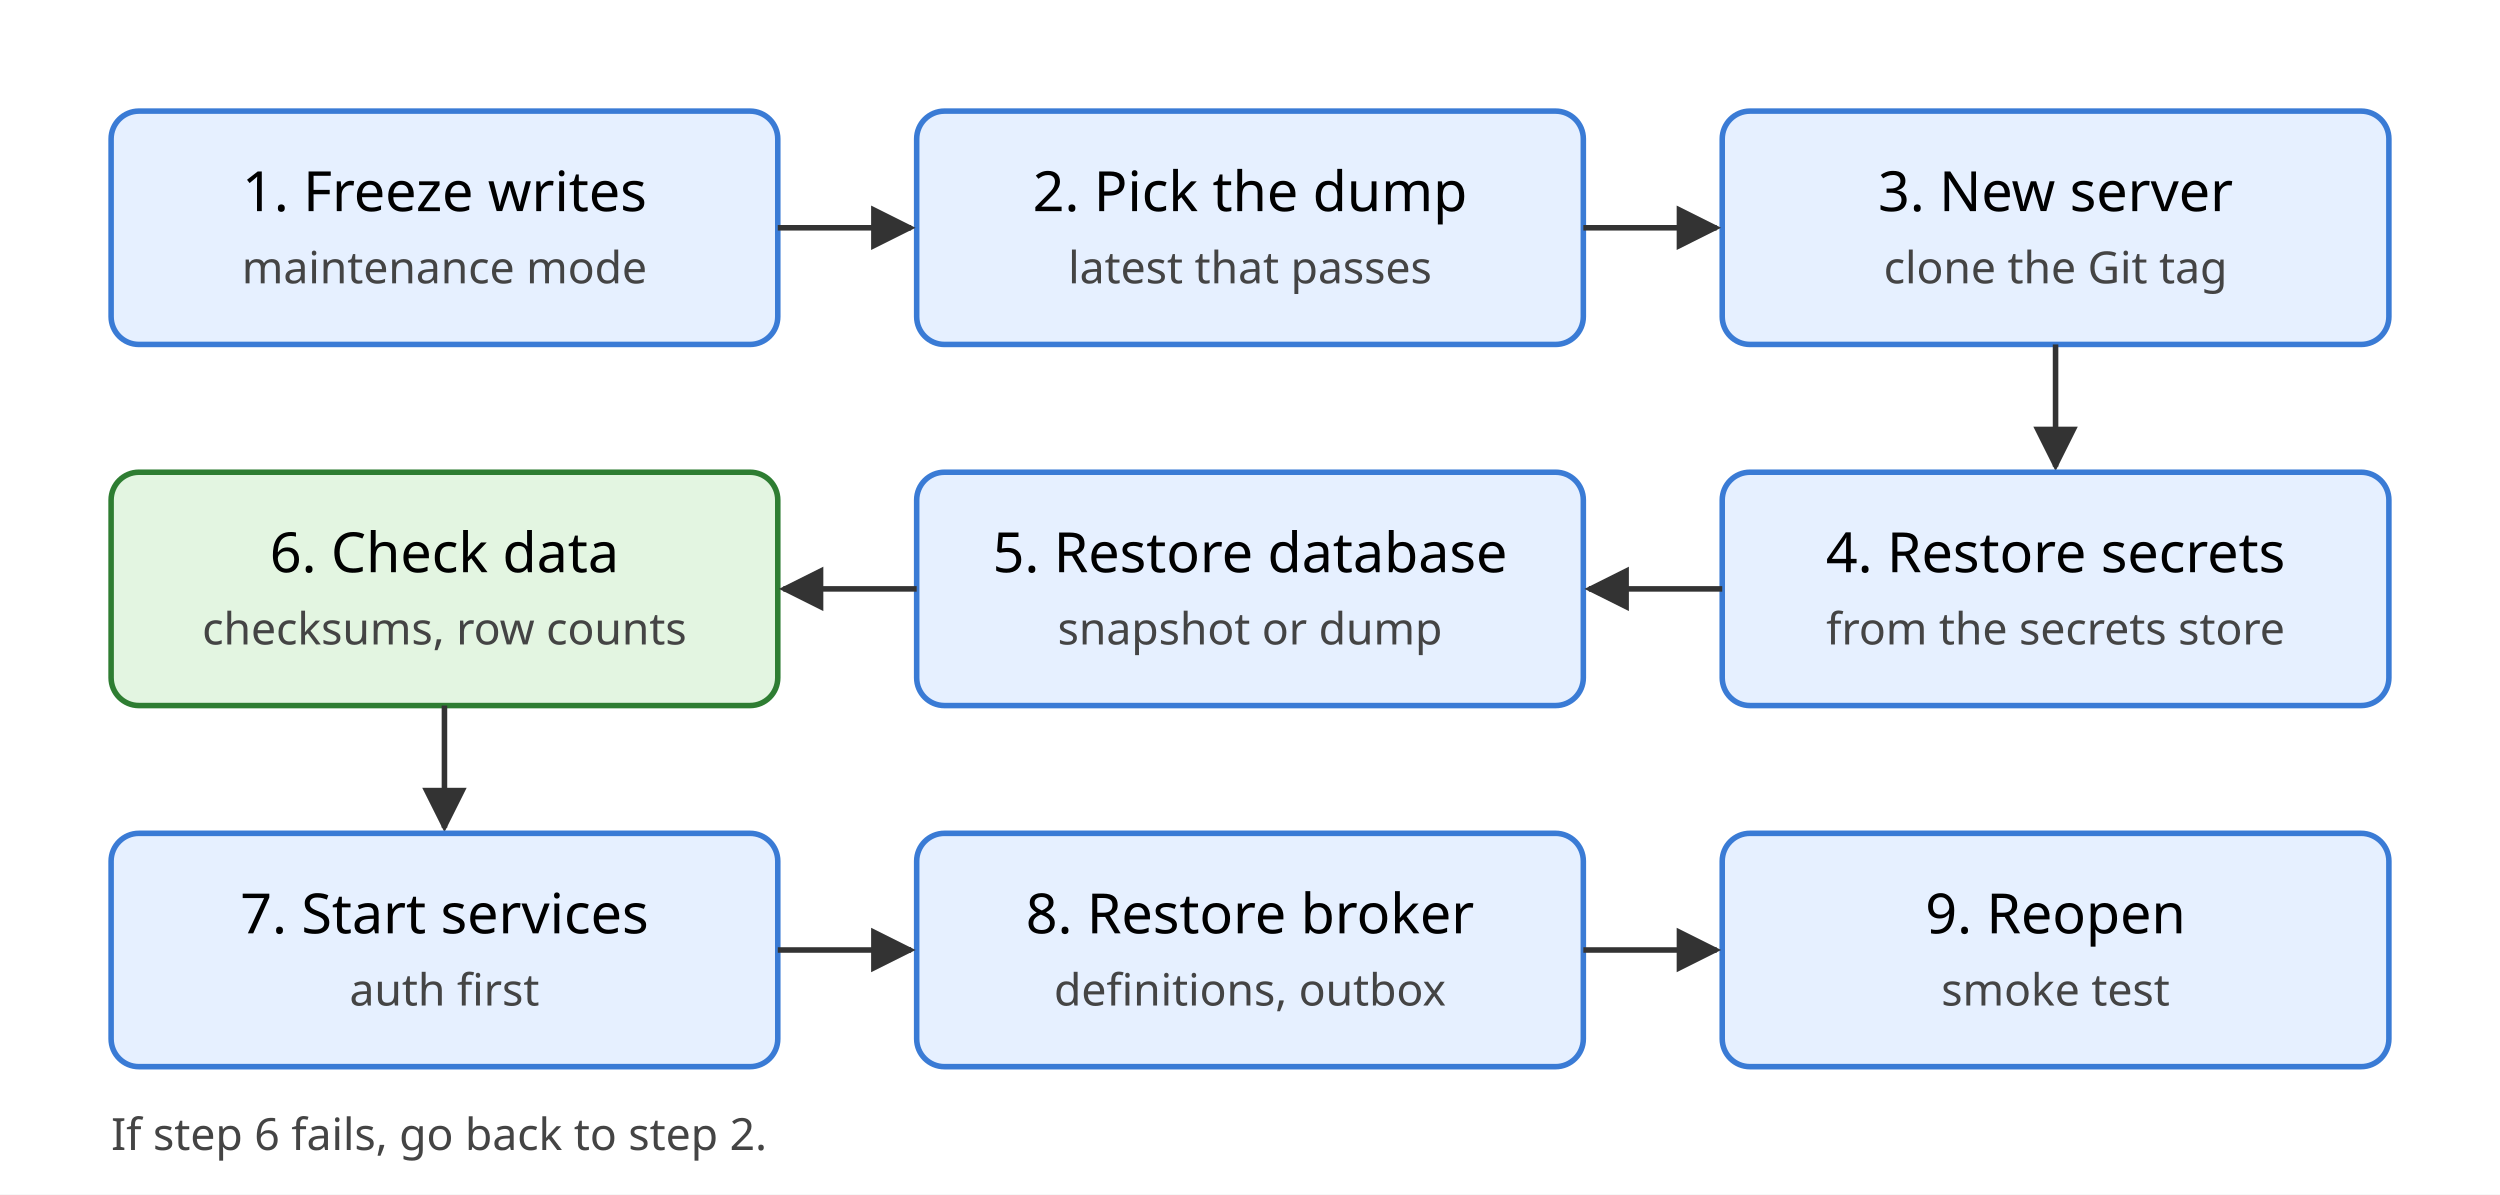
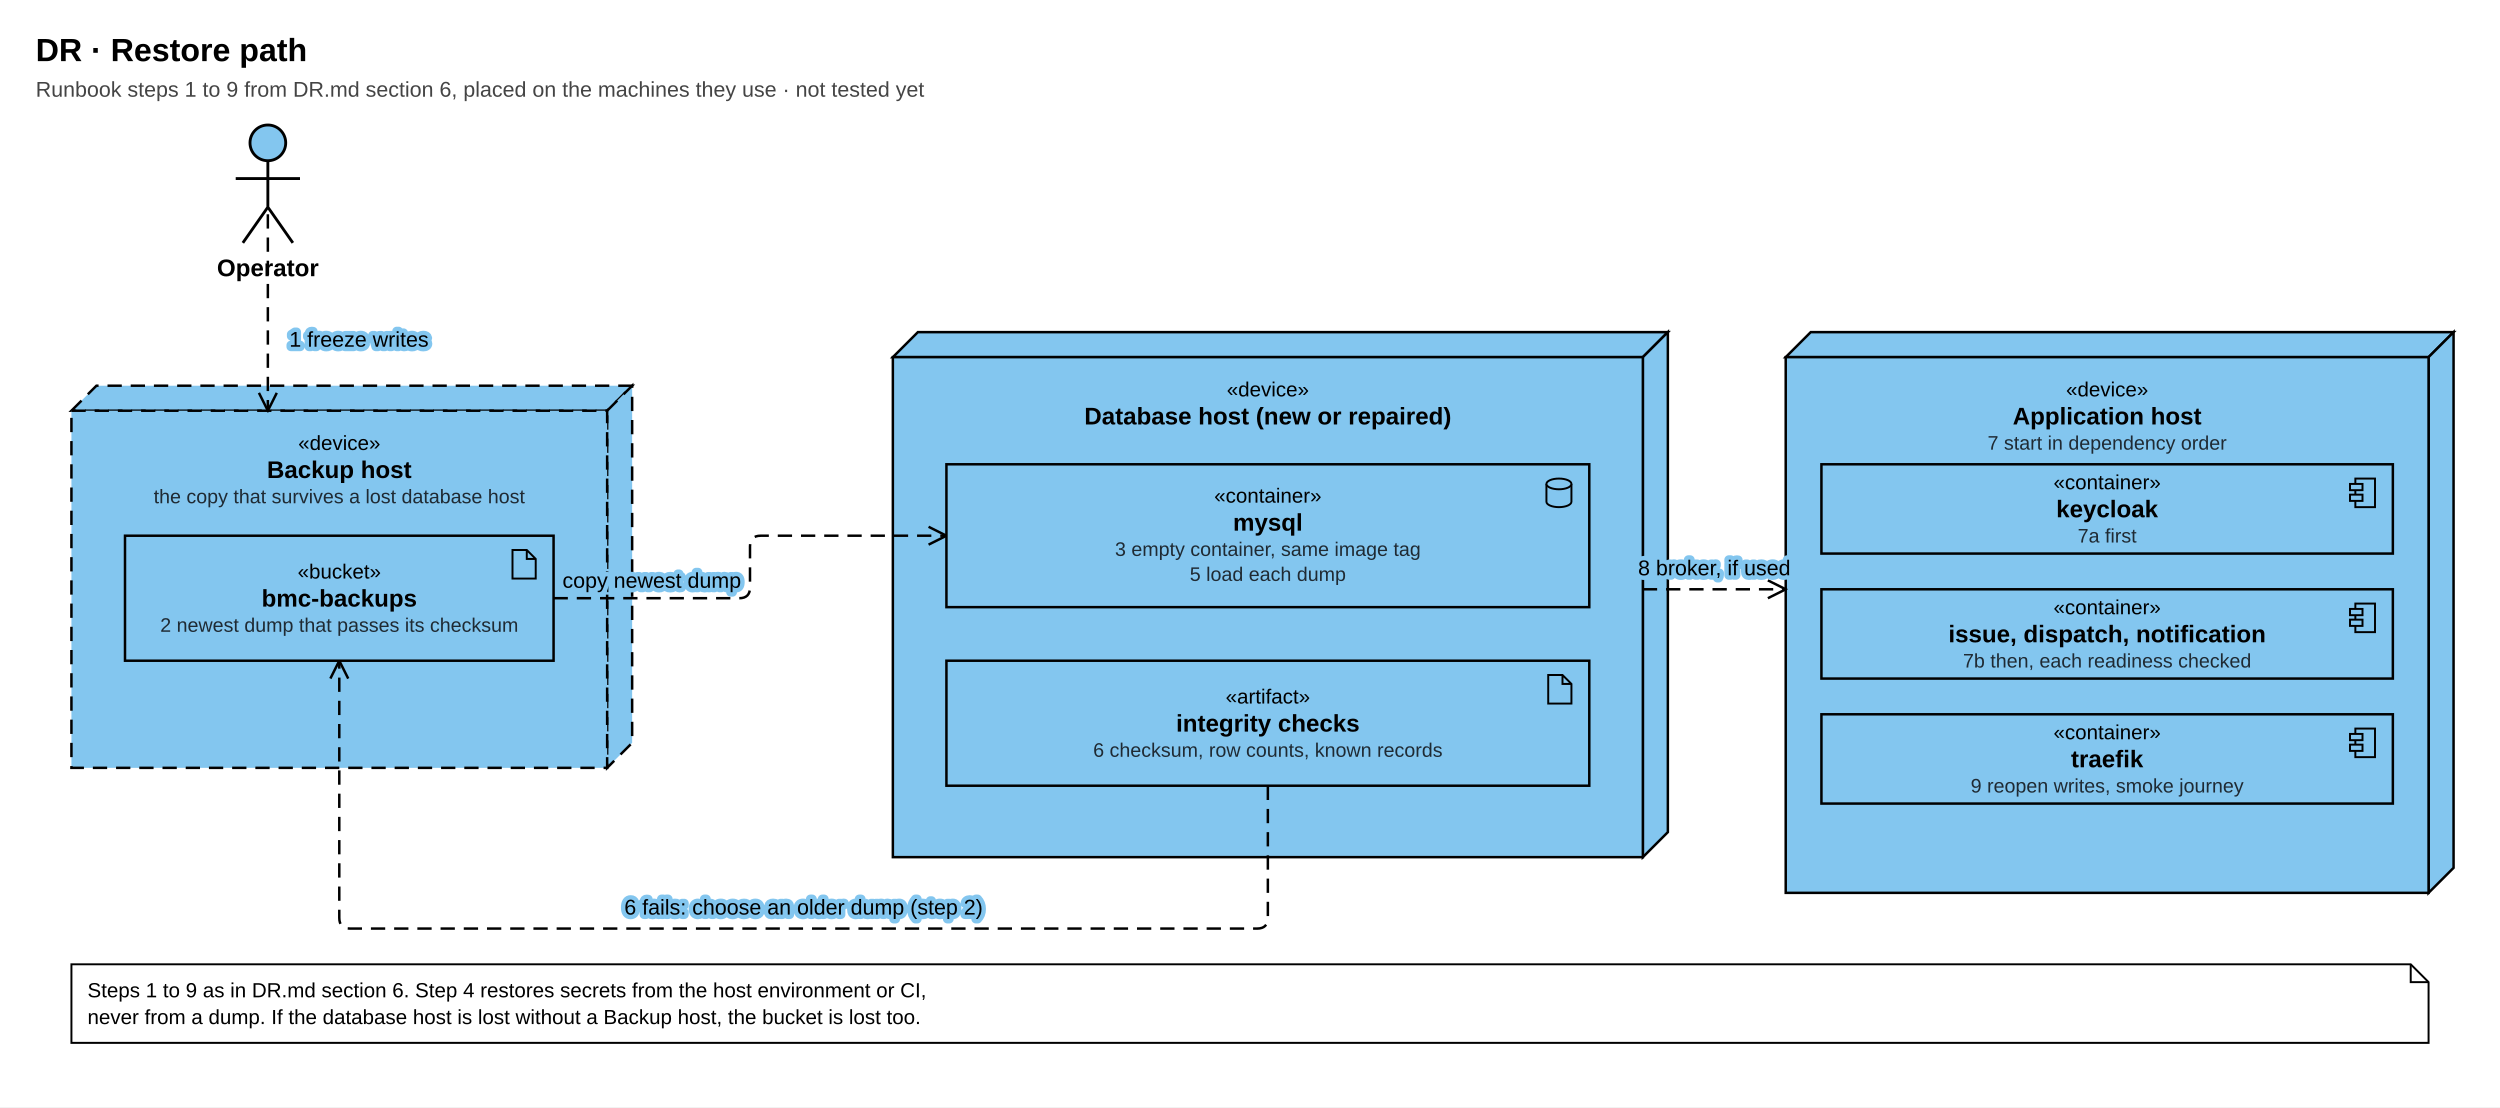
- <svg xmlns="http://www.w3.org/2000/svg" viewBox="0 0 900 430" width="900" height="430" font-family="sans-serif" font-size="20">
-   <style>
-     .box { fill: #e6f0ff; stroke: #3a7bd5; stroke-width: 2; }
-     .check { fill: #e3f5e1; stroke: #2e7d32; stroke-width: 2; }
-     .line { stroke: #333; stroke-width: 2; fill: none; }
-     .sub { font-size: 16; fill: #444; }
-   </style>
+ <svg xmlns="http://www.w3.org/2000/svg" width="1400" height="620" viewBox="0 0 1400 620" font-family="Arial, 'Liberation Sans', Helvetica, sans-serif">
  <defs>
-     <marker id="arrow" viewBox="0 0 10 10" refX="9" refY="5" markerWidth="8" markerHeight="8" orient="auto">
-       <path d="M0,0 L10,5 L0,10 z" fill="#333" />
+     <marker id="open" viewBox="0 0 12 12" refX="11" refY="6" markerWidth="12" markerHeight="12" markerUnits="userSpaceOnUse" orient="auto">
+       <path d="M1 1 L11 6 L1 11" fill="none" stroke="#000000" stroke-width="1.4" />
    </marker>
  </defs>
-   <rect width="900" height="430" fill="#ffffff" />
-   <rect class="box" x="40" y="40" width="240" height="84" rx="10" />
-   <text x="160" y="76" text-anchor="middle">1. Freeze writes</text>
-   <text class="sub" x="160" y="102" text-anchor="middle">maintenance mode</text>
-   <rect class="box" x="330" y="40" width="240" height="84" rx="10" />
-   <text x="450" y="76" text-anchor="middle">2. Pick the dump</text>
-   <text class="sub" x="450" y="102" text-anchor="middle">latest that passes</text>
-   <rect class="box" x="620" y="40" width="240" height="84" rx="10" />
-   <text x="740" y="76" text-anchor="middle">3. New server</text>
-   <text class="sub" x="740" y="102" text-anchor="middle">clone the Git tag</text>
-   <line class="line" x1="280" y1="82" x2="328" y2="82" marker-end="url(#arrow)" />
-   <line class="line" x1="570" y1="82" x2="618" y2="82" marker-end="url(#arrow)" />
-   <line class="line" x1="740" y1="124" x2="740" y2="168" marker-end="url(#arrow)" />
-   <rect class="box" x="620" y="170" width="240" height="84" rx="10" />
-   <text x="740" y="206" text-anchor="middle">4. Restore secrets</text>
-   <text class="sub" x="740" y="232" text-anchor="middle">from the secrets store</text>
-   <rect class="box" x="330" y="170" width="240" height="84" rx="10" />
-   <text x="450" y="206" text-anchor="middle">5. Restore database</text>
-   <text class="sub" x="450" y="232" text-anchor="middle">snapshot or dump</text>
-   <rect class="check" x="40" y="170" width="240" height="84" rx="10" />
-   <text x="160" y="206" text-anchor="middle">6. Check data</text>
-   <text class="sub" x="160" y="232" text-anchor="middle">checksums, row counts</text>
-   <line class="line" x1="620" y1="212" x2="572" y2="212" marker-end="url(#arrow)" />
-   <line class="line" x1="330" y1="212" x2="282" y2="212" marker-end="url(#arrow)" />
-   <line class="line" x1="160" y1="254" x2="160" y2="298" marker-end="url(#arrow)" />
-   <rect class="box" x="40" y="300" width="240" height="84" rx="10" />
-   <text x="160" y="336" text-anchor="middle">7. Start services</text>
-   <text class="sub" x="160" y="362" text-anchor="middle">auth first</text>
-   <rect class="box" x="330" y="300" width="240" height="84" rx="10" />
-   <text x="450" y="336" text-anchor="middle">8. Restore broker</text>
-   <text class="sub" x="450" y="362" text-anchor="middle">definitions, outbox</text>
-   <rect class="box" x="620" y="300" width="240" height="84" rx="10" />
-   <text x="740" y="336" text-anchor="middle">9. Reopen</text>
-   <text class="sub" x="740" y="362" text-anchor="middle">smoke test</text>
-   <line class="line" x1="280" y1="342" x2="328" y2="342" marker-end="url(#arrow)" />
-   <line class="line" x1="570" y1="342" x2="618" y2="342" marker-end="url(#arrow)" />
-   <text class="sub" x="40" y="414">If step 6 fails, go back to step 2.</text>
+   <rect width="100%" height="100%" fill="#FFFFFF" />
+   <path d="M40 230 l14 -14 h300 l-14 14 z" fill="#83C6EF" stroke="#000000" stroke-width="1.4" stroke-dasharray="8 5" />
+   <path d="M340 230 l14 -14 v200 l-14 14 z" fill="#83C6EF" stroke="#000000" stroke-width="1.4" stroke-dasharray="8 5" />
+   <rect x="40" y="230" width="300" height="200" fill="#83C6EF" stroke="#000000" stroke-width="1.4" stroke-dasharray="8 5" />
+   <text x="190.0" y="248" font-size="11.5" fill="#000000" text-anchor="middle" dominant-baseline="central">«device»</text>
+   <text x="190.0" y="263" font-size="13.5" font-weight="bold" fill="#000000" text-anchor="middle" dominant-baseline="central">Backup host</text>
+   <text x="190.0" y="278" font-size="11" fill="#1F2A33" text-anchor="middle" dominant-baseline="central">the copy that survives a lost database host</text>
+   <path d="M500 200 l14 -14 h420 l-14 14 z" fill="#83C6EF" stroke="#000000" stroke-width="1.4" />
+   <path d="M920 200 l14 -14 v280 l-14 14 z" fill="#83C6EF" stroke="#000000" stroke-width="1.4" />
+   <rect x="500" y="200" width="420" height="280" fill="#83C6EF" stroke="#000000" stroke-width="1.4" />
+   <text x="710.0" y="218" font-size="11.5" fill="#000000" text-anchor="middle" dominant-baseline="central">«device»</text>
+   <text x="710.0" y="233" font-size="13.5" font-weight="bold" fill="#000000" text-anchor="middle" dominant-baseline="central">Database host (new or repaired)</text>
+   <path d="M1000 200 l14 -14 h360 l-14 14 z" fill="#83C6EF" stroke="#000000" stroke-width="1.4" />
+   <path d="M1360 200 l14 -14 v300 l-14 14 z" fill="#83C6EF" stroke="#000000" stroke-width="1.4" />
+   <rect x="1000" y="200" width="360" height="300" fill="#83C6EF" stroke="#000000" stroke-width="1.4" />
+   <text x="1180.0" y="218" font-size="11.5" fill="#000000" text-anchor="middle" dominant-baseline="central">«device»</text>
+   <text x="1180.0" y="233" font-size="13.5" font-weight="bold" fill="#000000" text-anchor="middle" dominant-baseline="central">Application host</text>
+   <text x="1180.0" y="248" font-size="11" fill="#1F2A33" text-anchor="middle" dominant-baseline="central">7 start in dependency order</text>
+   <path d="M310 335 L414.0 335.0 Q420 335 420.0 329.0 L420.0 306.0 Q420 300 426.0 300.0 L530 300" stroke="#000000" stroke-width="1.4" fill="none" stroke-dasharray="8 5" marker-end="url(#open)" />
+   <text stroke="#83C6EF" stroke-width="5" stroke-linejoin="round" x="365" y="325" font-size="12" fill="#000000" text-anchor="middle" dominant-baseline="central">copy newest dump</text>
+   <text x="365" y="325" font-size="12" fill="#000000" text-anchor="middle" dominant-baseline="central">copy newest dump</text>
+   <path d="M920 330 L1000 330" stroke="#000000" stroke-width="1.4" fill="none" stroke-dasharray="8 5" marker-end="url(#open)" />
+   <text stroke="#83C6EF" stroke-width="5" stroke-linejoin="round" x="960" y="318" font-size="12" fill="#000000" text-anchor="middle" dominant-baseline="central">8 broker, if used</text>
+   <text x="960" y="318" font-size="12" fill="#000000" text-anchor="middle" dominant-baseline="central">8 broker, if used</text>
+   <path d="M710 440 L710.0 514.0 Q710 520 704.0 520.0 L196.0 520.0 Q190 520 190.0 514.0 L190 370" stroke="#000000" stroke-width="1.4" fill="none" stroke-dasharray="8 5" marker-end="url(#open)" />
+   <text stroke="#83C6EF" stroke-width="5" stroke-linejoin="round" x="450" y="508" font-size="12" fill="#000000" text-anchor="middle" dominant-baseline="central">6 fails: choose an older dump (step 2)</text>
+   <text x="450" y="508" font-size="12" fill="#000000" text-anchor="middle" dominant-baseline="central">6 fails: choose an older dump (step 2)</text>
+   <path d="M150 120 L150 230" stroke="#000000" stroke-width="1.4" fill="none" stroke-dasharray="8 5" marker-end="url(#open)" />
+   <text stroke="#83C6EF" stroke-width="5" stroke-linejoin="round" x="162" y="190" font-size="12" fill="#000000" text-anchor="start" dominant-baseline="central">1 freeze writes</text>
+   <text x="162" y="190" font-size="12" fill="#000000" text-anchor="start" dominant-baseline="central">1 freeze writes</text>
+   <text x="20" y="28" font-size="18" font-weight="bold" fill="#000000" text-anchor="start" dominant-baseline="central">DR · Restore path</text>
+   <text x="20" y="50" font-size="12" fill="#444444" text-anchor="start" dominant-baseline="central">Runbook steps 1 to 9 from DR.md section 6, placed on the machines they use · not tested yet</text>
+   <circle cx="150" cy="80" r="10" fill="#83C6EF" stroke="#000000" stroke-width="1.6" />
+   <path d="M150 90 v26 M132 100 h36 M150 116 l-14 20 M150 116 l14 20" stroke="#000000" stroke-width="1.6" fill="none" />
+   <text x="150" y="150" font-size="13.5" font-weight="bold" fill="#000000" text-anchor="middle" dominant-baseline="central">Operator</text>
+   <rect x="70" y="300" width="240" height="70" fill="#83C6EF" stroke="#000000" stroke-width="1.4" />
+   <path d="M287 308 h8 l5 5 v11 h-13 z M295 308 v5 h5" stroke="#000000" stroke-width="1.1" fill="#83C6EF" />
+   <text x="190.0" y="320.0" font-size="11.5" fill="#000000" text-anchor="middle" dominant-baseline="central">«bucket»</text>
+   <text x="190.0" y="335.0" font-size="13.5" font-weight="bold" fill="#000000" text-anchor="middle" dominant-baseline="central">bmc-backups</text>
+   <text x="190.0" y="350.0" font-size="11" fill="#1F2A33" text-anchor="middle" dominant-baseline="central">2  newest dump that passes its checksum</text>
+   <rect x="530" y="260" width="360" height="80" fill="#83C6EF" stroke="#000000" stroke-width="1.4" />
+   <path d="M866 271 v10 a7 3 0 0 0 14 0 v-10" stroke="#000000" stroke-width="1.1" fill="#83C6EF" />
+   <ellipse cx="873" cy="271" rx="7" ry="3" stroke="#000000" stroke-width="1.1" fill="#83C6EF" />
+   <text x="710.0" y="277.5" font-size="11.5" fill="#000000" text-anchor="middle" dominant-baseline="central">«container»</text>
+   <text x="710.0" y="292.5" font-size="13.5" font-weight="bold" fill="#000000" text-anchor="middle" dominant-baseline="central">mysql</text>
+   <text x="710.0" y="307.5" font-size="11" fill="#1F2A33" text-anchor="middle" dominant-baseline="central">3  empty container, same image tag</text>
+   <text x="710.0" y="321.5" font-size="11" fill="#1F2A33" text-anchor="middle" dominant-baseline="central">5  load each dump</text>
+   <rect x="530" y="370" width="360" height="70" fill="#83C6EF" stroke="#000000" stroke-width="1.4" />
+   <path d="M867 378 h8 l5 5 v11 h-13 z M875 378 v5 h5" stroke="#000000" stroke-width="1.1" fill="#83C6EF" />
+   <text x="710.0" y="390.0" font-size="11.5" fill="#000000" text-anchor="middle" dominant-baseline="central">«artifact»</text>
+   <text x="710.0" y="405.0" font-size="13.5" font-weight="bold" fill="#000000" text-anchor="middle" dominant-baseline="central">integrity checks</text>
+   <text x="710.0" y="420.0" font-size="11" fill="#1F2A33" text-anchor="middle" dominant-baseline="central">6  checksum, row counts, known records</text>
+   <rect x="1020" y="260" width="320" height="50" fill="#83C6EF" stroke="#000000" stroke-width="1.4" />
+   <rect x="1319" y="268" width="11" height="16" stroke="#000000" stroke-width="1.1" fill="#83C6EF" />
+   <rect x="1316" y="271" width="7" height="3.5" stroke="#000000" stroke-width="1.1" fill="#83C6EF" />
+   <rect x="1316" y="277" width="7" height="3.5" stroke="#000000" stroke-width="1.1" fill="#83C6EF" />
+   <text x="1180.0" y="270.0" font-size="11.5" fill="#000000" text-anchor="middle" dominant-baseline="central">«container»</text>
+   <text x="1180.0" y="285.0" font-size="13.5" font-weight="bold" fill="#000000" text-anchor="middle" dominant-baseline="central">keycloak</text>
+   <text x="1180.0" y="300.0" font-size="11" fill="#1F2A33" text-anchor="middle" dominant-baseline="central">7a  first</text>
+   <rect x="1020" y="330" width="320" height="50" fill="#83C6EF" stroke="#000000" stroke-width="1.4" />
+   <rect x="1319" y="338" width="11" height="16" stroke="#000000" stroke-width="1.1" fill="#83C6EF" />
+   <rect x="1316" y="341" width="7" height="3.5" stroke="#000000" stroke-width="1.1" fill="#83C6EF" />
+   <rect x="1316" y="347" width="7" height="3.5" stroke="#000000" stroke-width="1.1" fill="#83C6EF" />
+   <text x="1180.0" y="340.0" font-size="11.5" fill="#000000" text-anchor="middle" dominant-baseline="central">«container»</text>
+   <text x="1180.0" y="355.0" font-size="13.5" font-weight="bold" fill="#000000" text-anchor="middle" dominant-baseline="central">issue, dispatch, notification</text>
+   <text x="1180.0" y="370.0" font-size="11" fill="#1F2A33" text-anchor="middle" dominant-baseline="central">7b  then, each readiness checked</text>
+   <rect x="1020" y="400" width="320" height="50" fill="#83C6EF" stroke="#000000" stroke-width="1.4" />
+   <rect x="1319" y="408" width="11" height="16" stroke="#000000" stroke-width="1.1" fill="#83C6EF" />
+   <rect x="1316" y="411" width="7" height="3.5" stroke="#000000" stroke-width="1.1" fill="#83C6EF" />
+   <rect x="1316" y="417" width="7" height="3.5" stroke="#000000" stroke-width="1.1" fill="#83C6EF" />
+   <text x="1180.0" y="410.0" font-size="11.5" fill="#000000" text-anchor="middle" dominant-baseline="central">«container»</text>
+   <text x="1180.0" y="425.0" font-size="13.5" font-weight="bold" fill="#000000" text-anchor="middle" dominant-baseline="central">traefik</text>
+   <text x="1180.0" y="440.0" font-size="11" fill="#1F2A33" text-anchor="middle" dominant-baseline="central">9  reopen writes, smoke journey</text>
+   <path d="M40 540 h1310 l10 10 v34 h-1320 z" fill="#FFFFFF" stroke="#000000" stroke-width="1.1" />
+   <path d="M1350 540 v10 h10" fill="none" stroke="#000000" stroke-width="1.1" />
+   <text x="49" y="554.5" font-size="11.5" fill="#000000" text-anchor="start" dominant-baseline="central">Steps 1 to 9 as in DR.md section 6. Step 4 restores secrets from the host environment or CI,</text>
+   <text x="49" y="569.5" font-size="11.5" fill="#000000" text-anchor="start" dominant-baseline="central">never from a dump. If the database host is lost without a Backup host, the bucket is lost too.</text>
</svg>
